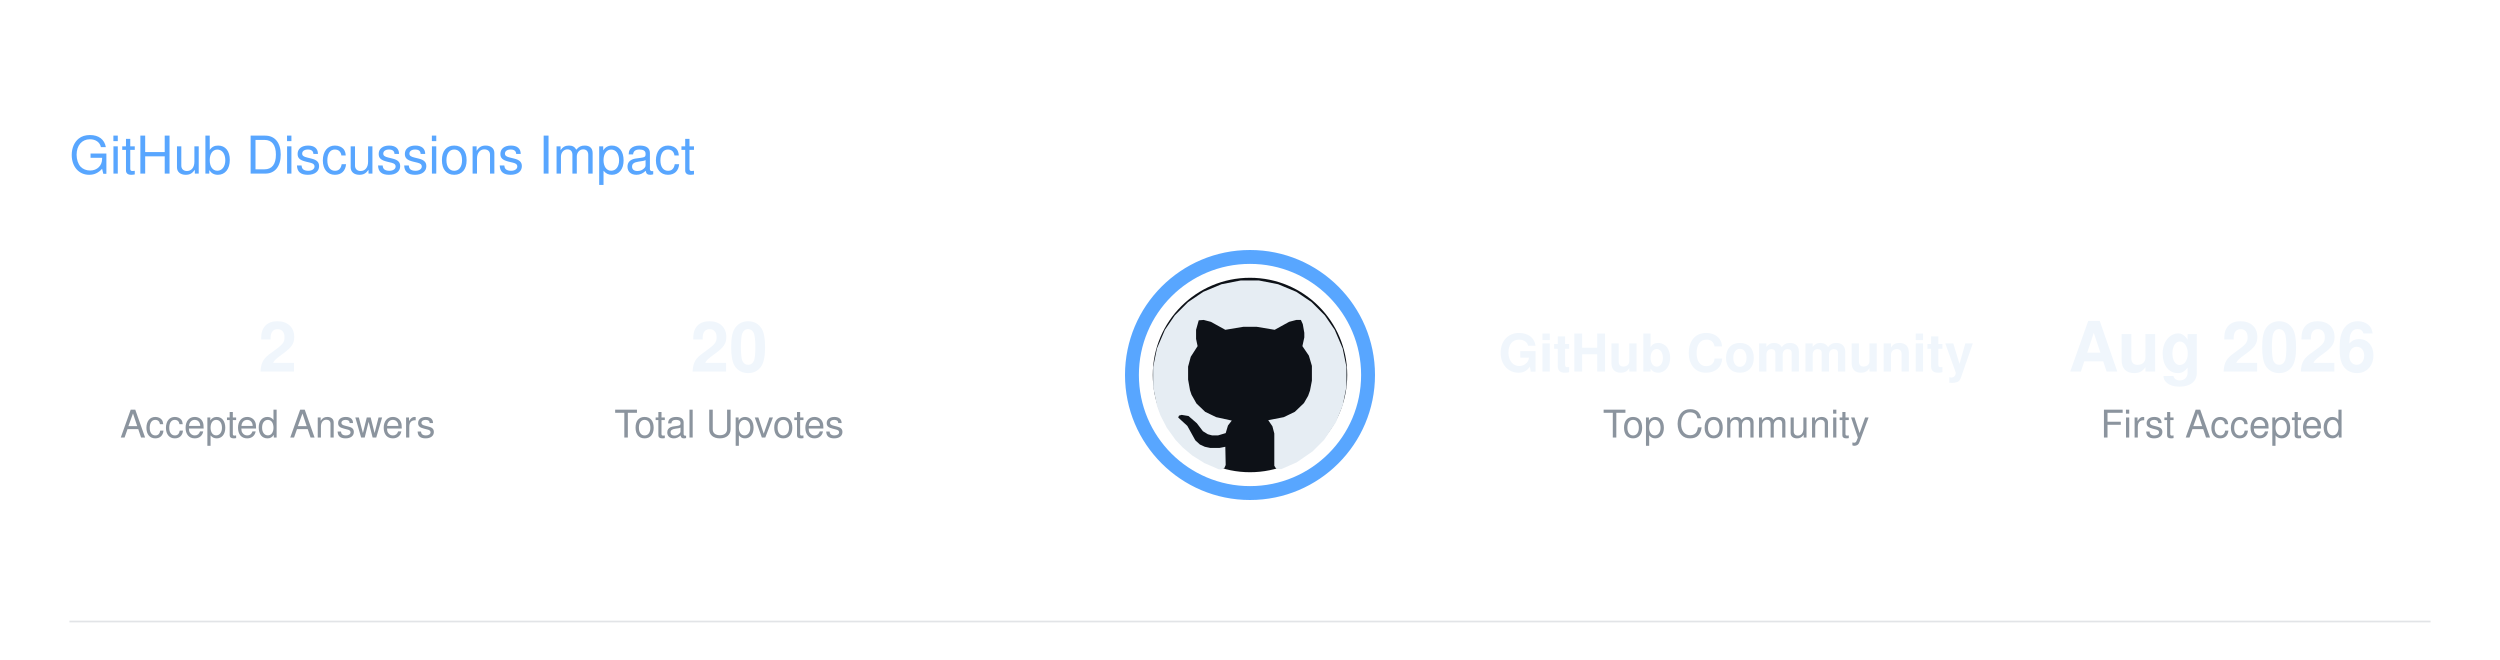
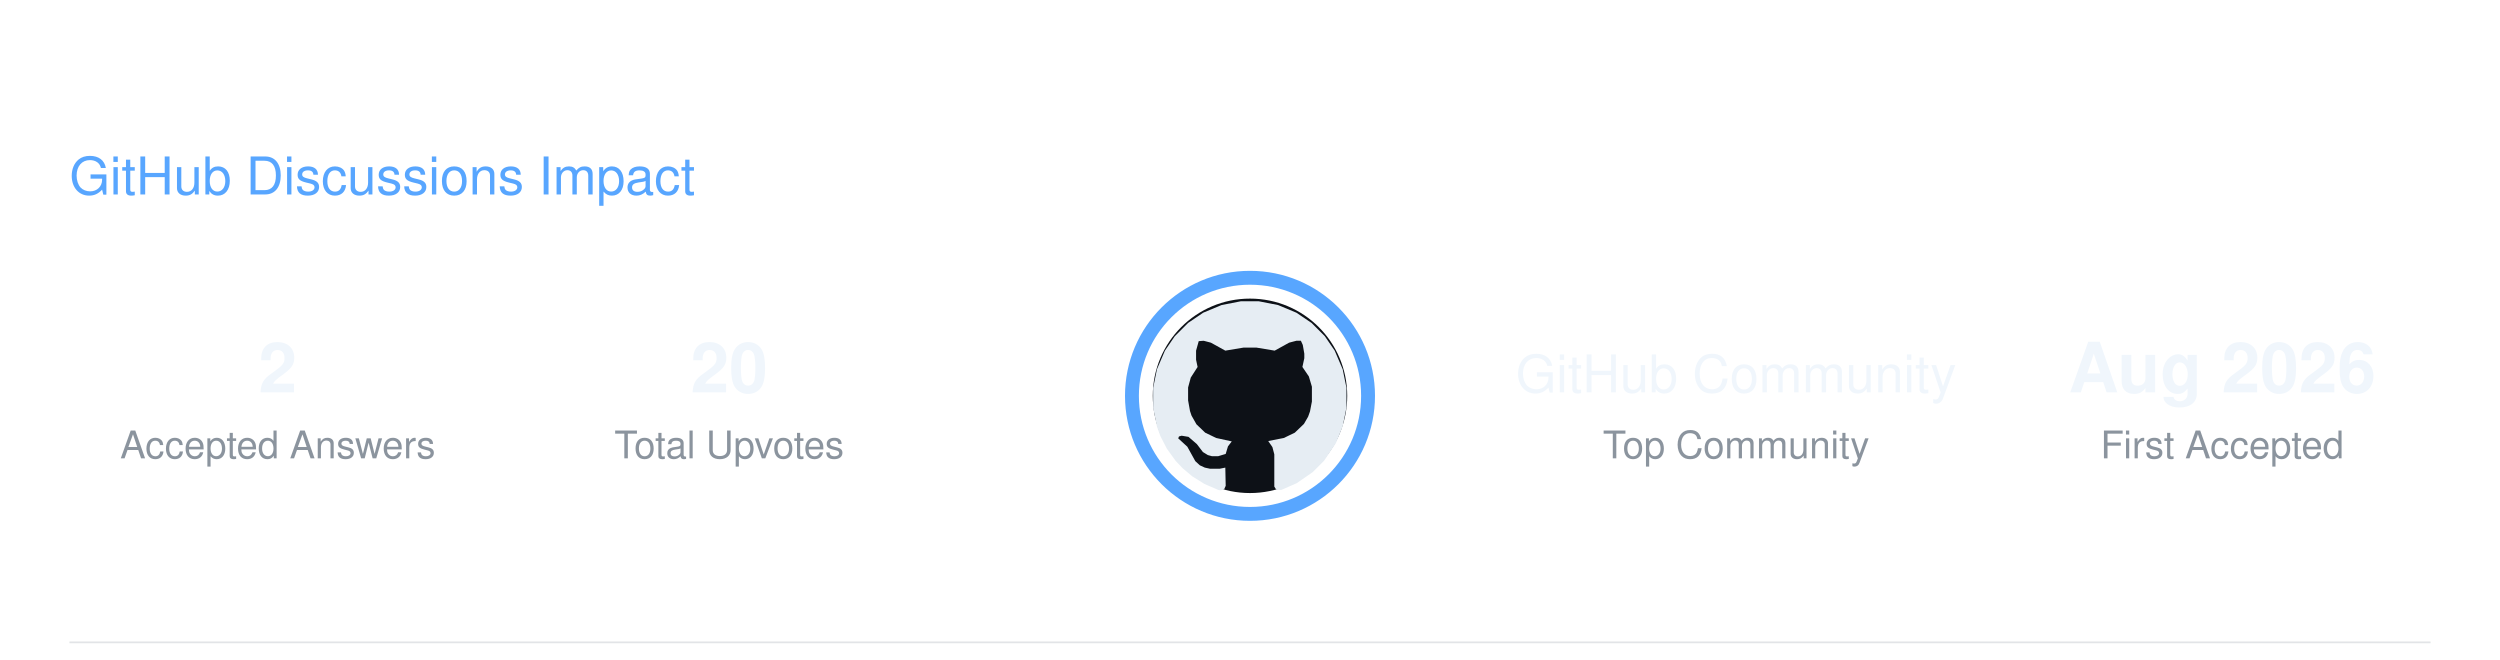
<svg xmlns="http://www.w3.org/2000/svg" width="720" height="190" viewBox="0 0 720 190" role="img" aria-labelledby="title description">
  <defs>
    <clipPath id="octocat-inner-clip">
      <circle cx="0" cy="0" r="24.5" />
    </clipPath>
  </defs>
  <style>
        .title {
            font-family:
                -apple-system,
                BlinkMacSystemFont,
                "Segoe UI",
                Helvetica,
                Arial,
                sans-serif;
            font-size: 15px;
            font-weight: 500;
            fill: #58A6FF;
        }

        .value {
            font-family:
                -apple-system,
                BlinkMacSystemFont,
                "Segoe UI",
                Helvetica,
                Arial,
                sans-serif;
            font-size: 20px;
            font-weight: 600;
            fill: #F0F6FC;
        }

        .label {
            font-family:
                -apple-system,
                BlinkMacSystemFont,
                "Segoe UI",
                Helvetica,
                Arial,
                sans-serif;
            font-size: 11px;
            font-weight: 400;
            fill: #8B949E;
        }

        .community {
            font-family:
                -apple-system,
                BlinkMacSystemFont,
                "Segoe UI",
                Helvetica,
                Arial,
                sans-serif;
            font-size: 15px;
-             font-weight: 600;
+             font-weight: 500;
            fill: #F0F6FC;
        }
    </style>
-   <g transform="translate(0 24)">
+   <g transform="translate(0 30)">
    <text x="20" y="26" class="title">
        GitHub Discussions Impact
    </text>
    <text x="80" y="83" text-anchor="middle" class="value">
        2
    </text>
    <text x="80" y="102" text-anchor="middle" class="label">
        Accepted Answers
    </text>
    <text x="210" y="83" text-anchor="middle" class="value">
        20
    </text>
    <text x="210" y="102" text-anchor="middle" class="label">
        Total Upvotes
    </text>
    <g transform="translate(360 84)">
      <circle cx="0" cy="0" r="34" fill="none" stroke="#58A6FF" stroke-width="4" />
      <circle cx="0" cy="0" r="28" fill="#0D1117" />
      <path d="                 M 181 17                 L 133 37                 L 93 64                 L 58 99                 L 32 137                 L 11 186                 L 1 235                 L 1 288                 L 11 337                 L 20 362                 L 37 395                 L 60 427                 L 79 447                 L 104 468                 L 136 488                 L 173 504                 L 179 505                 L 188 502                 L 192 493                 L 191 445                 L 176 448                 L 151 448                 L 137 445                 L 124 439                 L 112 428                 L 91 390                 L 67 368                 L 69 363                 L 76 361                 L 94 364                 L 116 383                 L 132 404                 L 145 412                 L 156 415                 L 172 415                 L 192 409                 L 198 389                 L 208 376                 L 167 367                 L 138 353                 L 115 331                 L 102 308                 L 98 296                 L 93 268                 L 93 234                 L 100 208                 L 118 180                 L 114 161                 L 114 137                 L 121 112                 L 134 111                 L 153 116                 L 191 137                 L 239 129                 L 273 129                 L 321 137                 L 359 116                 L 378 111                 L 390 111                 L 395 122                 L 399 145                 L 399 157                 L 394 180                 L 411 205                 L 419 232                 L 419 271                 L 414 297                 L 409 311                 L 398 330                 L 374 353                 L 345 367                 L 304 375                 L 315 391                 L 320 410                 L 320 495                 L 325 503                 L 338 504                 L 379 486                 L 421 457                 L 451 427                 L 482 381                 L 500 337                 L 510 287                 L 510 235                 L 500 186                 L 479 137                 L 453 99                 L 418 64                 L 378 37                 L 330 17                 L 279 7                 L 232 7                 Z             " transform="translate(-28 -28) scale(0.109375)" fill="#E6EDF3" />
    </g>
    <text x="500" y="83" text-anchor="middle" class="community">
        GitHub Community
    </text>
    <text x="500" y="102" text-anchor="middle" class="label">
        Top Community
    </text>
    <text x="640" y="83" text-anchor="middle" class="value">
        Aug 2026
    </text>
    <text x="640" y="102" text-anchor="middle" class="label">
        First Accepted
    </text>
    <line x1="20" y1="155" x2="700" y2="155" stroke="#8B949E" stroke-width="0.5" opacity="0.25" />
  </g>
</svg>
